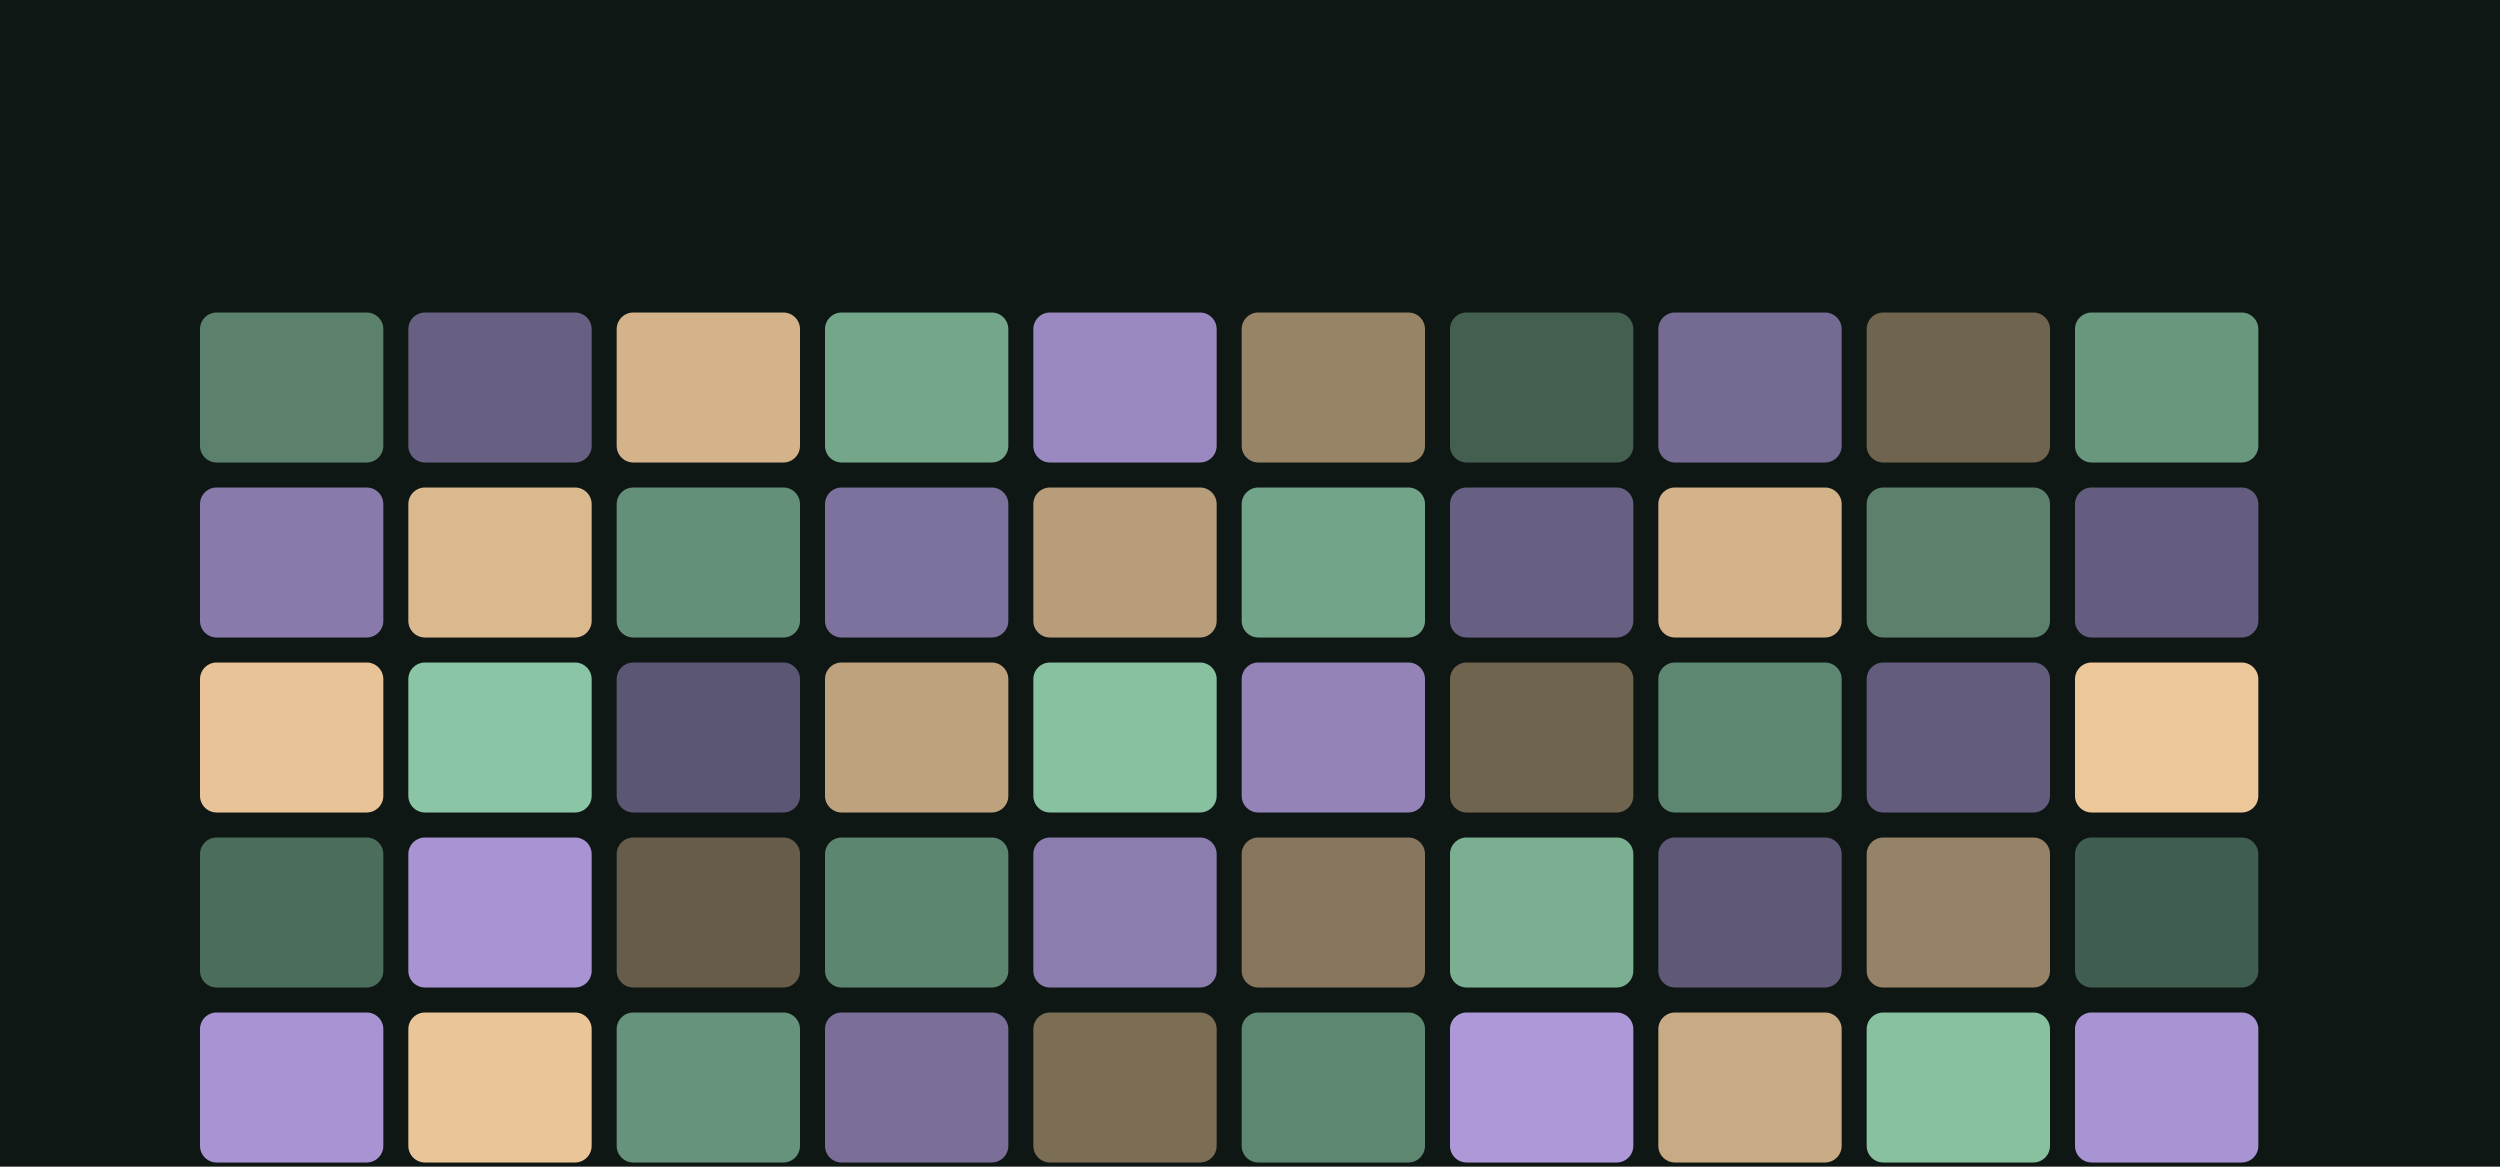
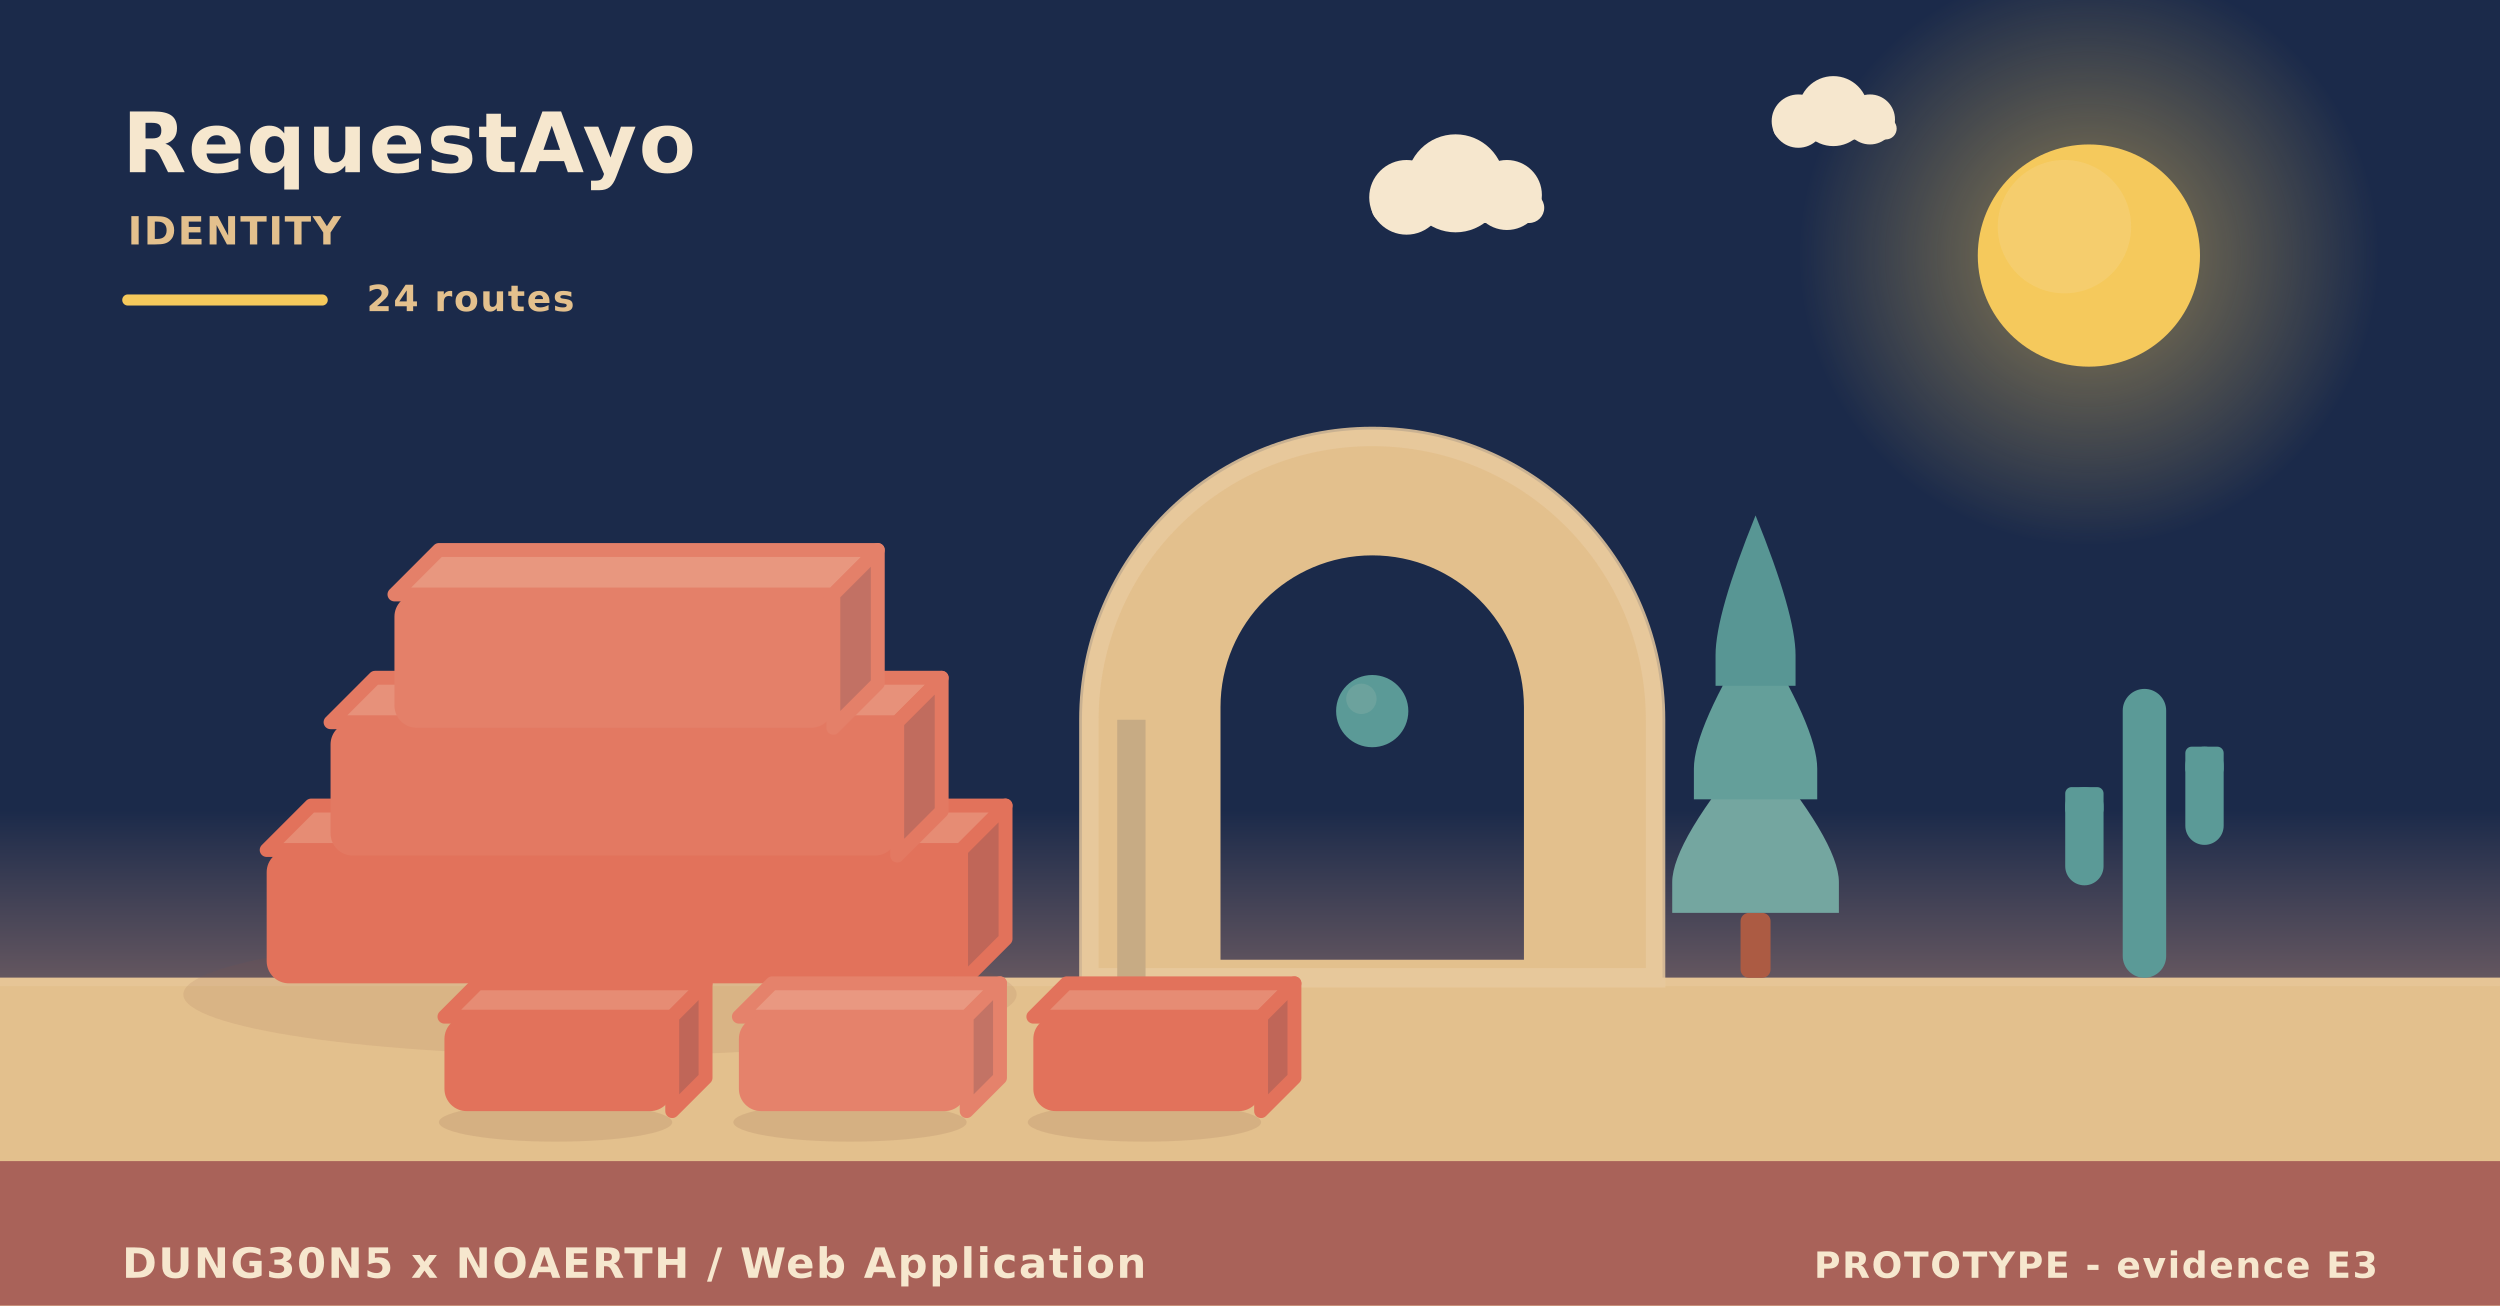
- <svg xmlns="http://www.w3.org/2000/svg" viewBox="0 0 1200 560" width="1200" height="560" role="img" aria-label="RequestAyo hero">
-   <rect width="1200" height="560" fill="#0f1714" />
-   <defs>
-     <linearGradient id="gh" x1="0" y1="0" x2="1" y2="1">
-       <stop offset="0%" stop-color="#95d5b2" />
-       <stop offset="100%" stop-color="#b8a1e6" />
-     </linearGradient>
-   </defs>
-   <rect x="96.00" y="150.00" width="88.00" height="72.00" rx="8.00" fill="#95d5b2" opacity="0.56" />
-   <rect x="196.00" y="150.00" width="88.00" height="72.00" rx="8.00" fill="#b8a1e6" opacity="0.53" />
-   <rect x="296.00" y="150.00" width="88.00" height="72.00" rx="8.00" fill="#ffd6a5" opacity="0.82" />
-   <rect x="396.00" y="150.00" width="88.00" height="72.00" rx="8.00" fill="#95d5b2" opacity="0.75" />
-   <rect x="496.00" y="150.00" width="88.00" height="72.00" rx="8.00" fill="#b8a1e6" opacity="0.82" />
-   <rect x="596.00" y="150.00" width="88.00" height="72.00" rx="8.00" fill="#ffd6a5" opacity="0.57" />
-   <rect x="696.00" y="150.00" width="88.00" height="72.00" rx="8.00" fill="#95d5b2" opacity="0.38" />
-   <rect x="796.00" y="150.00" width="88.00" height="72.00" rx="8.00" fill="#b8a1e6" opacity="0.60" />
-   <rect x="896.00" y="150.00" width="88.00" height="72.00" rx="8.00" fill="#ffd6a5" opacity="0.40" />
-   <rect x="996.00" y="150.00" width="88.00" height="72.00" rx="8.00" fill="#95d5b2" opacity="0.67" />
-   <rect x="96.00" y="234.00" width="88.00" height="72.00" rx="8.00" fill="#b8a1e6" opacity="0.72" />
-   <rect x="196.00" y="234.00" width="88.00" height="72.00" rx="8.00" fill="#ffd6a5" opacity="0.85" />
-   <rect x="296.00" y="234.00" width="88.00" height="72.00" rx="8.00" fill="#95d5b2" opacity="0.64" />
-   <rect x="396.00" y="234.00" width="88.00" height="72.00" rx="8.00" fill="#b8a1e6" opacity="0.65" />
-   <rect x="496.00" y="234.00" width="88.00" height="72.00" rx="8.00" fill="#ffd6a5" opacity="0.70" />
-   <rect x="596.00" y="234.00" width="88.00" height="72.00" rx="8.00" fill="#95d5b2" opacity="0.74" />
-   <rect x="696.00" y="234.00" width="88.00" height="72.00" rx="8.00" fill="#b8a1e6" opacity="0.53" />
-   <rect x="796.00" y="234.00" width="88.00" height="72.00" rx="8.00" fill="#ffd6a5" opacity="0.82" />
-   <rect x="896.00" y="234.00" width="88.00" height="72.00" rx="8.00" fill="#95d5b2" opacity="0.56" />
-   <rect x="996.00" y="234.00" width="88.00" height="72.00" rx="8.00" fill="#b8a1e6" opacity="0.51" />
-   <rect x="96.00" y="318.00" width="88.00" height="72.00" rx="8.00" fill="#ffd6a5" opacity="0.90" />
-   <rect x="196.00" y="318.00" width="88.00" height="72.00" rx="8.00" fill="#95d5b2" opacity="0.92" />
-   <rect x="296.00" y="318.00" width="88.00" height="72.00" rx="8.00" fill="#b8a1e6" opacity="0.46" />
-   <rect x="396.00" y="318.00" width="88.00" height="72.00" rx="8.00" fill="#ffd6a5" opacity="0.73" />
-   <rect x="496.00" y="318.00" width="88.00" height="72.00" rx="8.00" fill="#95d5b2" opacity="0.89" />
-   <rect x="596.00" y="318.00" width="88.00" height="72.00" rx="8.00" fill="#b8a1e6" opacity="0.78" />
-   <rect x="696.00" y="318.00" width="88.00" height="72.00" rx="8.00" fill="#ffd6a5" opacity="0.40" />
-   <rect x="796.00" y="318.00" width="88.00" height="72.00" rx="8.00" fill="#95d5b2" opacity="0.59" />
-   <rect x="896.00" y="318.00" width="88.00" height="72.00" rx="8.00" fill="#b8a1e6" opacity="0.50" />
-   <rect x="996.00" y="318.00" width="88.00" height="72.00" rx="8.00" fill="#ffd6a5" opacity="0.92" />
-   <rect x="96.00" y="402.00" width="88.00" height="72.00" rx="8.00" fill="#95d5b2" opacity="0.45" />
-   <rect x="196.00" y="402.00" width="88.00" height="72.00" rx="8.00" fill="#b8a1e6" opacity="0.91" />
-   <rect x="296.00" y="402.00" width="88.00" height="72.00" rx="8.00" fill="#ffd6a5" opacity="0.36" />
-   <rect x="396.00" y="402.00" width="88.00" height="72.00" rx="8.00" fill="#95d5b2" opacity="0.58" />
-   <rect x="496.00" y="402.00" width="88.00" height="72.00" rx="8.00" fill="#b8a1e6" opacity="0.74" />
-   <rect x="596.00" y="402.00" width="88.00" height="72.00" rx="8.00" fill="#ffd6a5" opacity="0.50" />
-   <rect x="696.00" y="402.00" width="88.00" height="72.00" rx="8.00" fill="#95d5b2" opacity="0.80" />
-   <rect x="796.00" y="402.00" width="88.00" height="72.00" rx="8.00" fill="#b8a1e6" opacity="0.47" />
-   <rect x="896.00" y="402.00" width="88.00" height="72.00" rx="8.00" fill="#ffd6a5" opacity="0.56" />
-   <rect x="996.00" y="402.00" width="88.00" height="72.00" rx="8.00" fill="#95d5b2" opacity="0.37" />
-   <rect x="96.00" y="486.00" width="88.00" height="72.00" rx="8.00" fill="#b8a1e6" opacity="0.91" />
-   <rect x="196.00" y="486.00" width="88.00" height="72.00" rx="8.00" fill="#ffd6a5" opacity="0.91" />
-   <rect x="296.00" y="486.00" width="88.00" height="72.00" rx="8.00" fill="#95d5b2" opacity="0.65" />
-   <rect x="396.00" y="486.00" width="88.00" height="72.00" rx="8.00" fill="#b8a1e6" opacity="0.64" />
-   <rect x="496.00" y="486.00" width="88.00" height="72.00" rx="8.00" fill="#ffd6a5" opacity="0.45" />
-   <rect x="596.00" y="486.00" width="88.00" height="72.00" rx="8.00" fill="#95d5b2" opacity="0.59" />
-   <rect x="696.00" y="486.00" width="88.00" height="72.00" rx="8.00" fill="#b8a1e6" opacity="0.93" />
-   <rect x="796.00" y="486.00" width="88.00" height="72.00" rx="8.00" fill="#ffd6a5" opacity="0.77" />
-   <rect x="896.00" y="486.00" width="88.00" height="72.00" rx="8.00" fill="#95d5b2" opacity="0.89" />
-   <rect x="996.00" y="486.00" width="88.00" height="72.00" rx="8.00" fill="#b8a1e6" opacity="0.91" />
+ <svg xmlns="http://www.w3.org/2000/svg" width="900" height="470" viewBox="0 0 900 470" role="img" aria-label="RequestAyo - identity">
+   <linearGradient id="skyh" x1="0" y1="0" x2="0" y2="1">
+     <stop offset="0" stop-color="#1b2a4a" />
+     <stop offset="0.62" stop-color="#1b2a4a" />
+     <stop offset="1" stop-color="#f3ad8a" />
+   </linearGradient>
+   <rect width="900" height="470" fill="url(#skyh)" />
+   <radialGradient id="sunh">
+     <stop offset="0.35" stop-color="#f5c95c" stop-opacity="0.34" />
+     <stop offset="1" stop-color="#f5c95c" stop-opacity="0" />
+   </radialGradient>
+   <circle cx="752" cy="92" r="104" fill="url(#sunh)" />
+   <circle cx="752" cy="92" r="40" fill="#f5c95c" />
+   <circle cx="743.2" cy="81.6" r="24" fill="#f5d27e" opacity="0.5" />
+   <g>
+     <circle cx="524" cy="66" r="17.64" fill="#f6e7ce" />
+     <circle cx="506.36" cy="71.04" r="13.44" fill="#f6e7ce" />
+     <circle cx="542.48" cy="70.2" r="12.6" fill="#f6e7ce" />
+     <rect x="493.76" y="69.36" width="62.16" height="10.92" rx="5.46" fill="#f6e7ce" />
+   </g>
+   <g>
+     <circle cx="660" cy="40" r="12.6" fill="#f6e7ce" />
+     <circle cx="647.4" cy="43.6" r="9.6" fill="#f6e7ce" />
+     <circle cx="673.2" cy="43" r="9" fill="#f6e7ce" />
+     <rect x="638.4" y="42.4" width="44.4" height="7.8" rx="3.9" fill="#f6e7ce" />
+   </g>
+   <rect x="0" y="352" width="900" height="118" fill="#e3c08d" />
+   <rect x="0" y="352" width="900" height="3" fill="#e6c596" />
+   <text x="44" y="62" font-family="Verdana,DejaVu Sans,sans-serif" font-size="30" font-weight="700" letter-spacing="0.6" fill="#f6e7ce" text-anchor="start">RequestAyo</text>
+   <text x="46" y="88" font-family="Verdana,DejaVu Sans,sans-serif" font-size="14" font-weight="700" letter-spacing="0.6" fill="#e3c08d" text-anchor="start">IDENTITY</text>
+   <rect x="44" y="106" width="74" height="4" rx="2" fill="#f5c95c" />
+   <text x="132" y="112" font-family="Verdana,DejaVu Sans,sans-serif" font-size="13" font-weight="700" letter-spacing="0.6" fill="#e3c08d" text-anchor="start">24 routes</text>
+   <ellipse cx="216" cy="358" rx="150" ry="22" fill="rgba(138,90,68,0.11)" />
+   <path d="M96,306 L346,306 L362,290 L112,290 Z" fill="#e68c74" stroke="#e2725b" stroke-width="5" stroke-linejoin="round" />
+   <path d="M346,306 L362,290 L362,338 L346,354 Z" fill="#c06658" stroke="#e2725b" stroke-width="5" stroke-linejoin="round" />
+   <rect x="96" y="306" width="250" height="48" rx="8" fill="#e2725b" />
+   <path d="M119,260 L323,260 L339,244 L135,244 Z" fill="#e7917a" stroke="#e37962" stroke-width="5" stroke-linejoin="round" />
+   <path d="M323,260 L339,244 L339,292 L323,308 Z" fill="#c16c5e" stroke="#e37962" stroke-width="5" stroke-linejoin="round" />
+   <rect x="119" y="260" width="204" height="48" rx="8" fill="#e37962" />
+   <path d="M142,214 L300,214 L316,198 L158,198 Z" fill="#e8977f" stroke="#e48069" stroke-width="5" stroke-linejoin="round" />
+   <path d="M300,214 L316,198 L316,246 L300,262 Z" fill="#c27164" stroke="#e48069" stroke-width="5" stroke-linejoin="round" />
+   <rect x="142" y="214" width="158" height="48" rx="8" fill="#e48069" />
+   <path d="M392,352 L392,259.12 A102,102 0 0 1 596,259.12 L596,352 Z M436.88,348 L436.88,254.55 A57.12,57.12 0 0 1 551.12,254.55 L551.12,348 Z" fill="#e3c08d" fill-rule="evenodd" stroke="#e3c08d" stroke-width="5" stroke-linejoin="round" />
+   <path d="M392,352 L392,259.12 A102,102 0 0 1 596,259.12 L596,352 Z" fill="none" stroke="#e8c99d" stroke-width="7" stroke-linecap="round" opacity="0.85" />
+   <rect x="402.2" y="259.12" width="10.2" height="92.88" fill="#c7ab84" />
+   <circle cx="494" cy="256" r="13" fill="#5b9a97" />
+   <circle cx="490.1" cy="251.58" r="5.46" fill="#7aa9a2" opacity="0.55" />
+   <rect x="626.6" y="328.64" width="10.8" height="23.36" rx="3" fill="#ac5b43" />
+   <path d="M632,267.32 Q602,302.89 602,317.6 Q602,328.64 602,328.64 L662,328.64 Q662,328.64 662,317.6 Q662,302.89 632,267.32 Z" fill="#74a6a0" />
+   <path d="M632,226.44 Q609.8,262.01 609.8,276.72 Q609.8,287.76 609.8,287.76 L654.2,287.76 Q654.2,287.76 654.2,276.72 Q654.2,262.01 632,226.44 Z" fill="#649f9a" />
+   <path d="M632,185.56 Q617.6,221.13 617.6,235.84 Q617.6,246.88 617.6,246.88 L646.4,246.88 Q646.4,246.88 646.4,235.84 Q646.4,221.13 632,185.56 Z" fill="#589694" />
+   <rect x="764.18" y="248" width="15.64" height="104" rx="7.82" fill="#5b9a97" />
+   <rect x="743.48" y="283.36" width="13.8" height="35.36" rx="6.9" fill="#5b9a97" />
+   <rect x="743.48" y="283.36" width="13.8" height="10.4" rx="2.3" fill="#5b9a97" />
+   <rect x="786.72" y="268.8" width="13.8" height="35.36" rx="6.9" fill="#5b9a97" />
+   <rect x="786.72" y="268.8" width="13.8" height="10.4" rx="2.3" fill="#5b9a97" />
+   <ellipse cx="200" cy="404" rx="42" ry="7" fill="rgba(138,90,68,0.15)" />
+   <path d="M160,366 L242,366 L254,354 L172,354 Z" fill="#e68c74" stroke="#e2725b" stroke-width="5" stroke-linejoin="round" />
+   <path d="M242,366 L254,354 L254,388 L242,400 Z" fill="#c06658" stroke="#e2725b" stroke-width="5" stroke-linejoin="round" />
+   <rect x="160" y="366" width="82" height="34" rx="8" fill="#e2725b" />
+   <ellipse cx="306" cy="404" rx="42" ry="7" fill="rgba(138,90,68,0.15)" />
+   <path d="M266,366 L348,366 L360,354 L278,354 Z" fill="#e99881" stroke="#e5826b" stroke-width="5" stroke-linejoin="round" />
+   <path d="M348,366 L360,354 L360,388 L348,400 Z" fill="#c37365" stroke="#e5826b" stroke-width="5" stroke-linejoin="round" />
+   <rect x="266" y="366" width="82" height="34" rx="8" fill="#e5826b" />
+   <ellipse cx="412" cy="404" rx="42" ry="7" fill="rgba(138,90,68,0.15)" />
+   <path d="M372,366 L454,366 L466,354 L384,354 Z" fill="#e68c74" stroke="#e2725b" stroke-width="5" stroke-linejoin="round" />
+   <path d="M454,366 L466,354 L466,388 L454,400 Z" fill="#c06658" stroke="#e2725b" stroke-width="5" stroke-linejoin="round" />
+   <rect x="372" y="366" width="82" height="34" rx="8" fill="#e2725b" />
+   <rect x="0" y="418" width="900" height="52" rx="0" fill="#a65c56" opacity="0.94" />
+   <text x="44" y="460" font-family="Verdana,DejaVu Sans,sans-serif" font-size="15" font-weight="700" letter-spacing="0.6" fill="#f6e7ce" text-anchor="start">DUNG30N5 x NOAERTH  /  Web Application</text>
+   <text x="856" y="460" font-family="Verdana,DejaVu Sans,sans-serif" font-size="13" font-weight="700" letter-spacing="0.6" fill="#f6e7ce" text-anchor="end">PROTOTYPE  -  evidence E3</text>
</svg>
